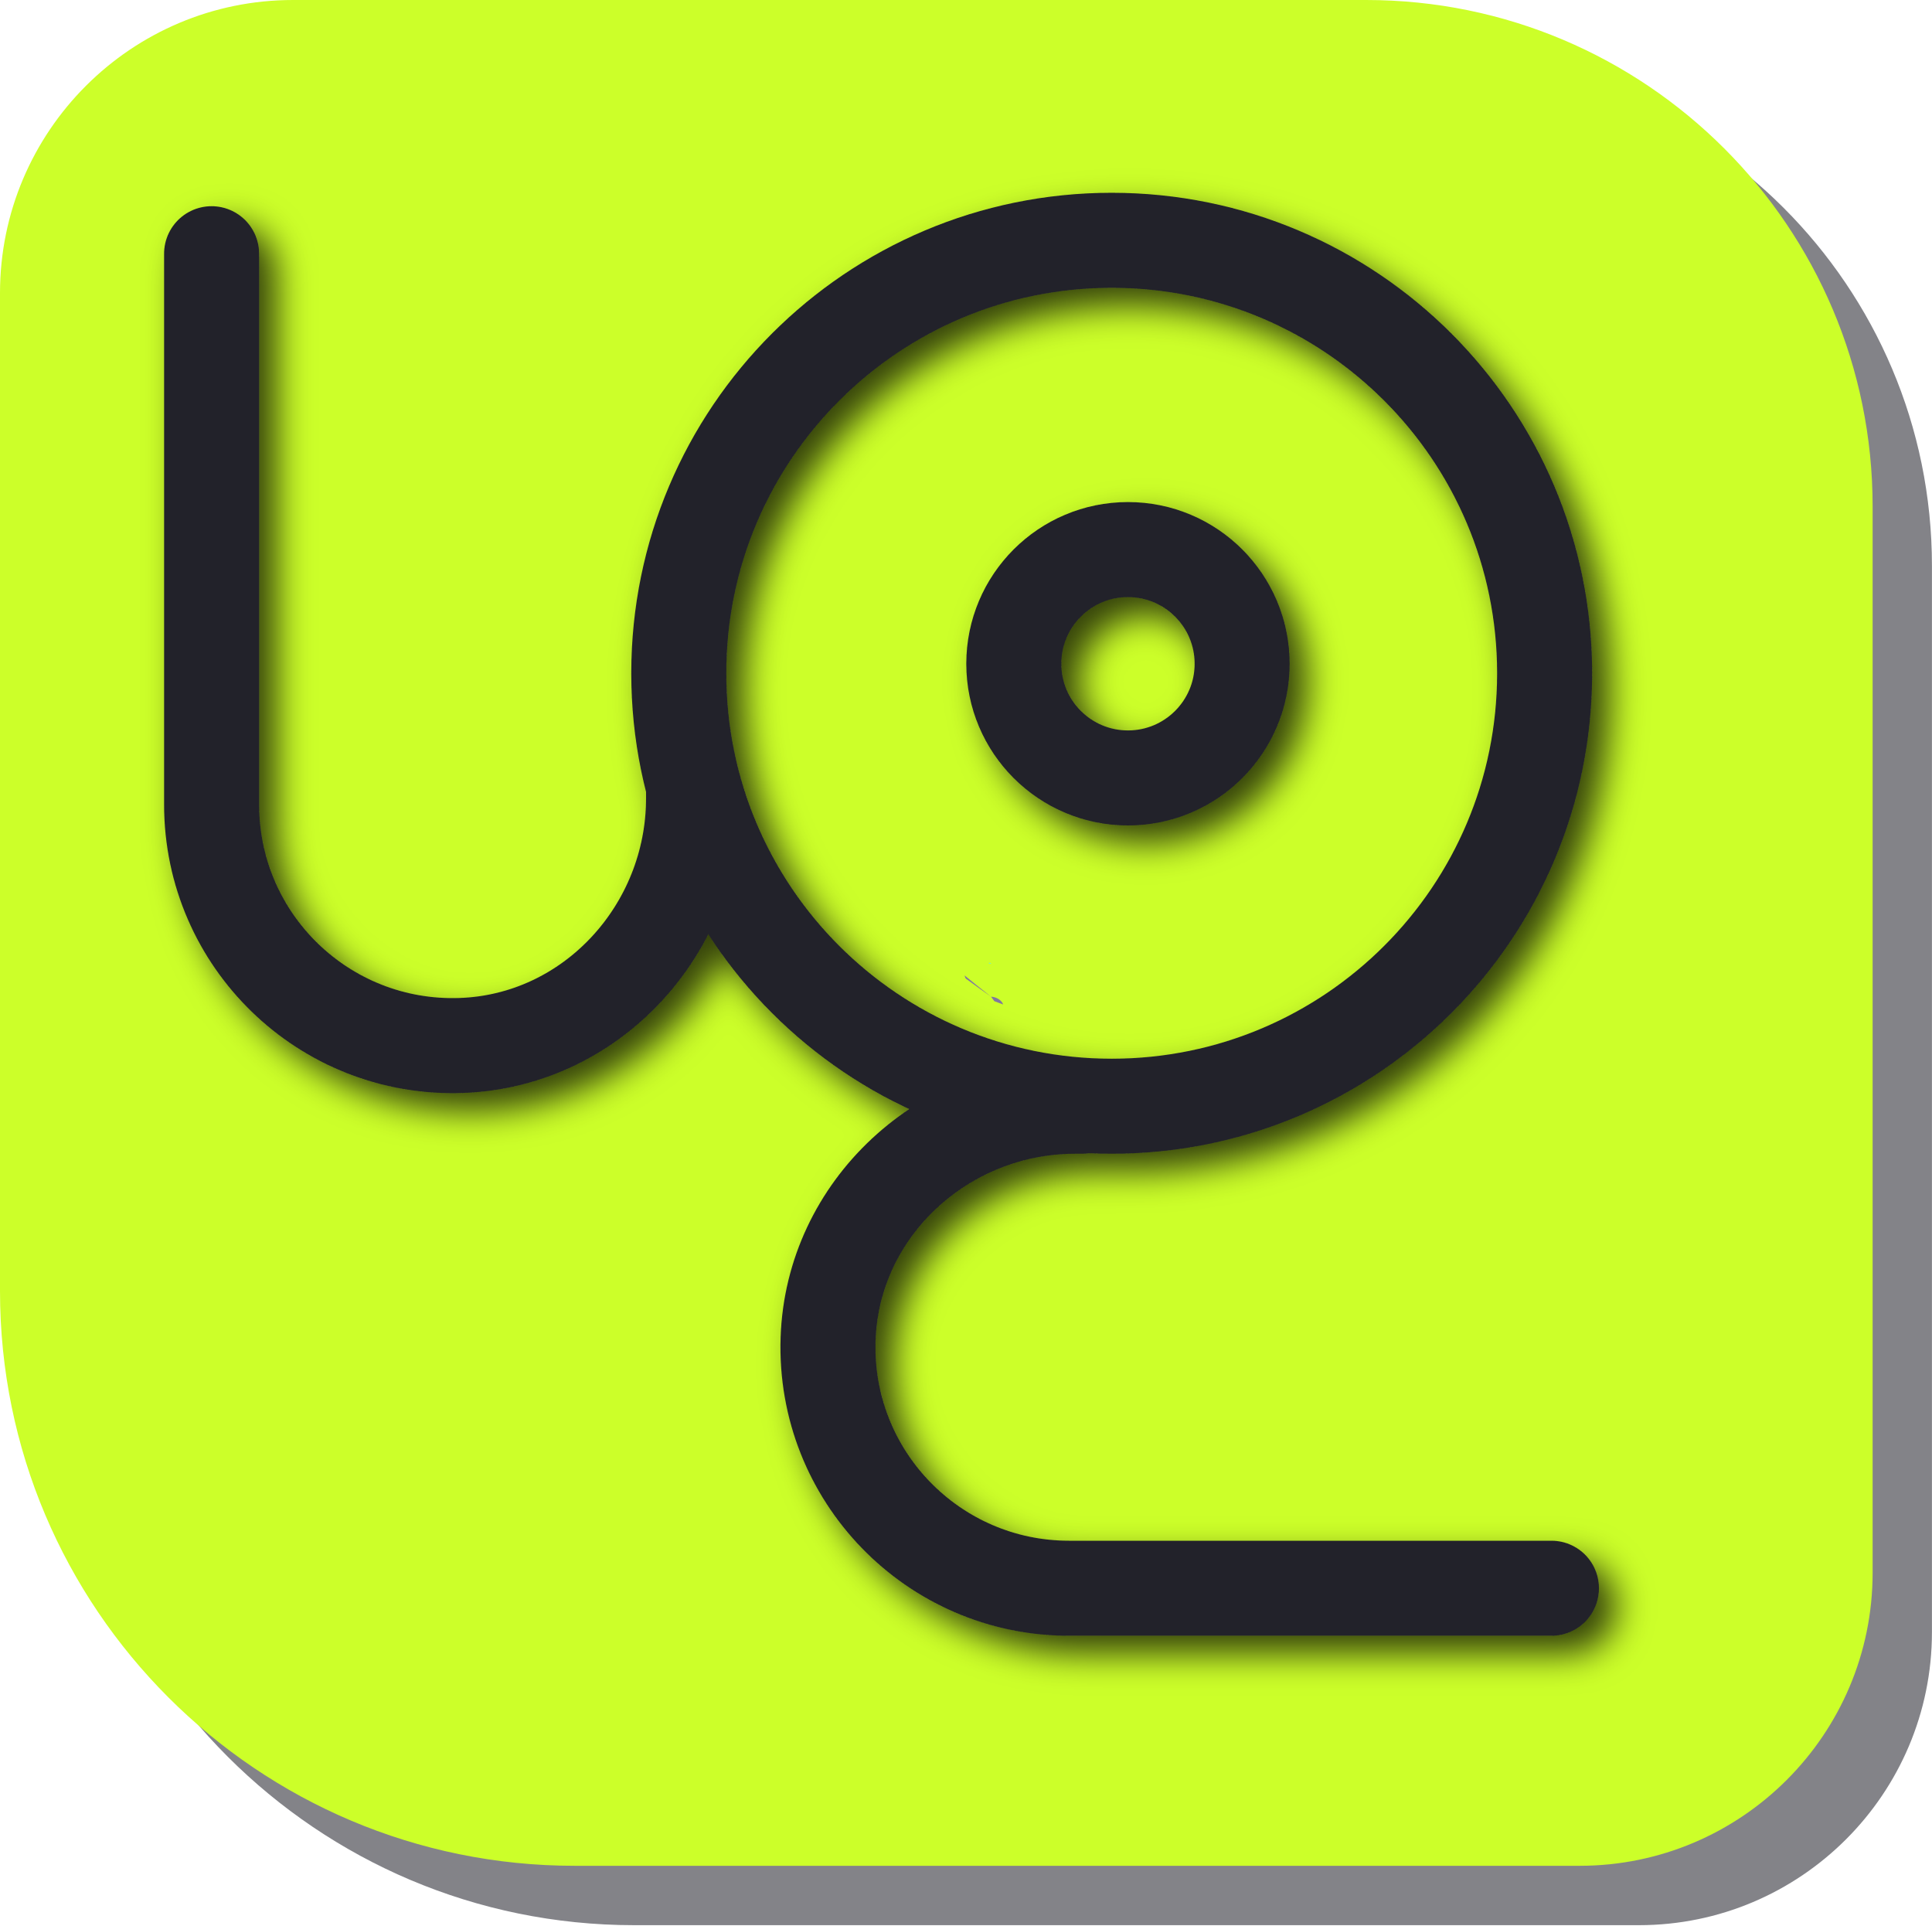
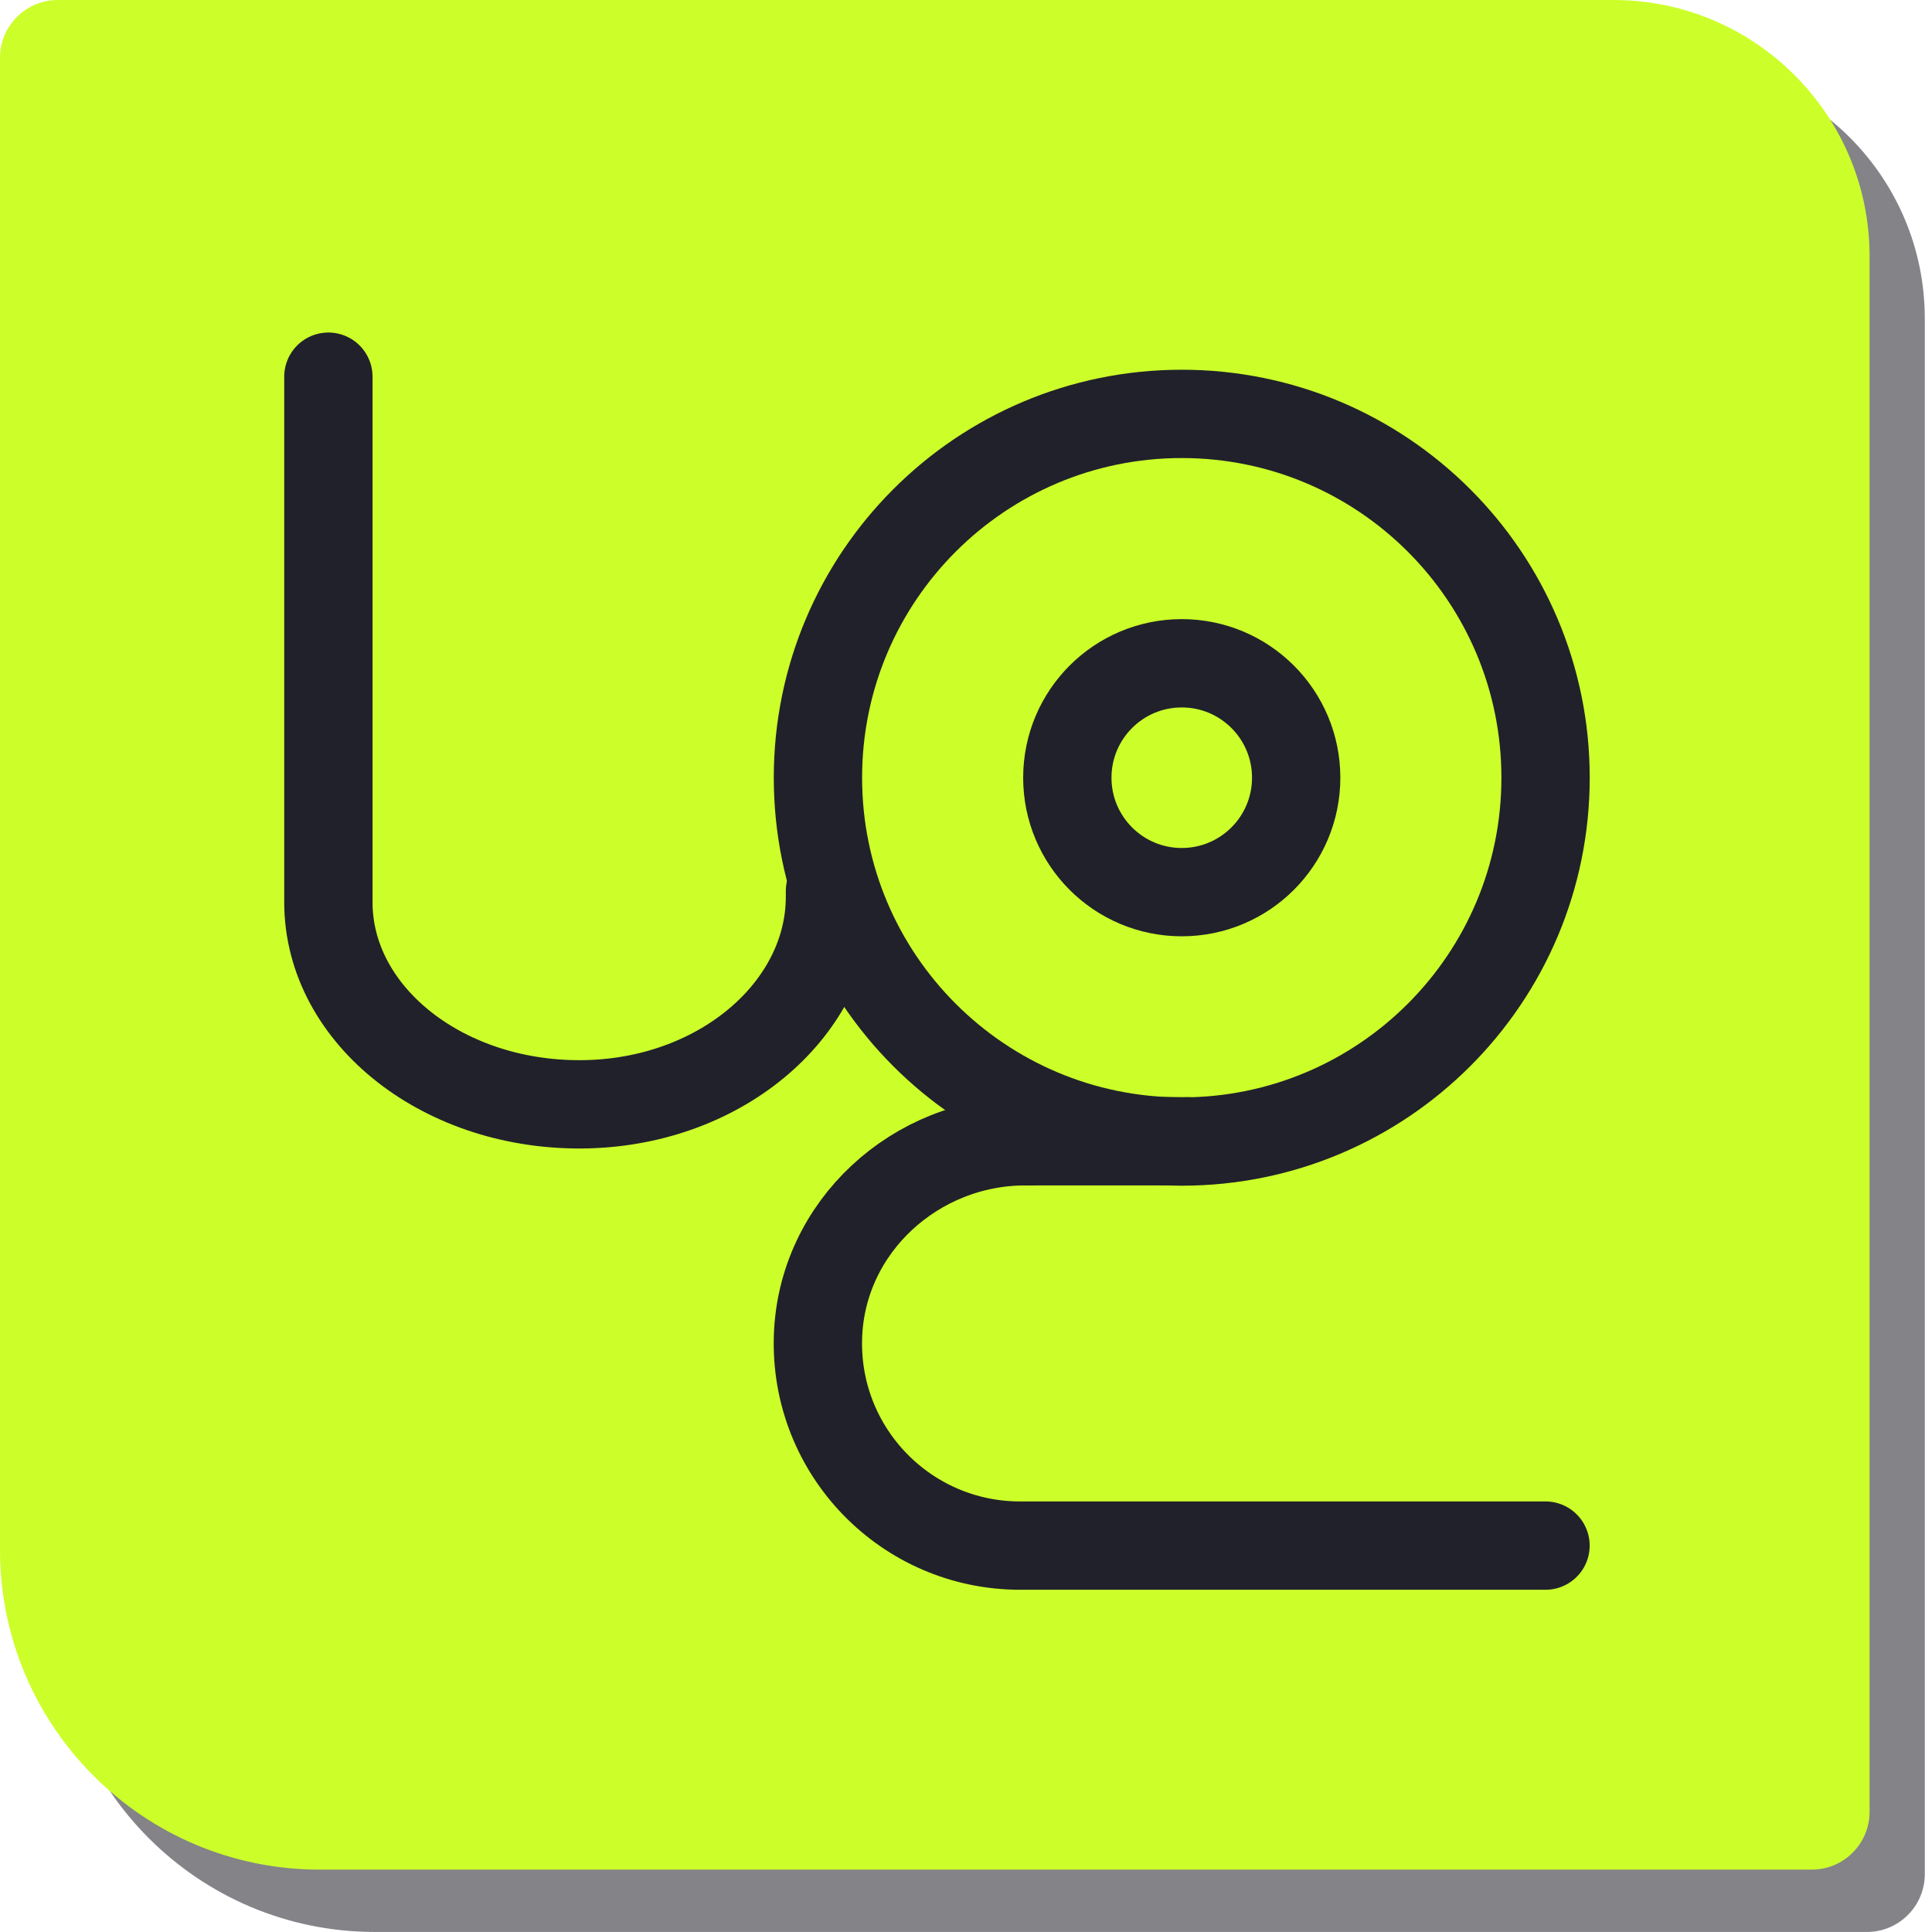
- <svg xmlns="http://www.w3.org/2000/svg" id="Layer_2" width="325.42" height="324.25" viewBox="0 0 325.42 324.25">
+ <svg xmlns="http://www.w3.org/2000/svg" id="Layer_2" width="348.71" height="350" viewBox="0 0 348.71 350">
  <defs>
-     <style>.cls-1{fill:#81789f;}.cls-1,.cls-2,.cls-3,.cls-4{stroke-width:0px;}.cls-2{fill:#21212b;}.cls-5{filter:url(#drop-shadow-1);}.cls-6{stroke-linecap:round;}.cls-6,.cls-7{fill:none;stroke:#21212b;stroke-miterlimit:10;stroke-width:16px;}.cls-3{fill:#ccff29;}.cls-4{fill:#78eec8;}.cls-8{opacity:.56;}</style>
-     <filter id="drop-shadow-1" filterUnits="userSpaceOnUse">
-       <feOffset dx="3" dy="3" />
-       <feGaussianBlur result="blur" stdDeviation="3" />
-       <feFlood flood-color="#000" flood-opacity=".75" />
-       <feComposite in2="blur" operator="in" />
-       <feComposite in="SourceGraphic" />
-     </filter>
+     <style>.cls-1{stroke-linecap:round;}.cls-1,.cls-2{fill:none;stroke:#21212b;stroke-miterlimit:10;stroke-width:16px;}.cls-3{fill:#ccff29;}.cls-3,.cls-4{stroke-width:0px;}.cls-4{fill:#21212b;opacity:.56;}</style>
  </defs>
  <g id="Layer_2-2">
-     <g class="cls-8">
-       <path class="cls-2" d="M59.36,10h180.75c47.08,0,85.3,38.22,85.3,85.3v179.58c0,27.24-22.12,49.36-49.36,49.36H106.8c-53.43,0-96.8-43.38-96.8-96.8V59.36c0-27.24,22.12-49.36,49.36-49.36Z" />
-     </g>
-     <path class="cls-3" d="M49.36,0h180.75C277.19,0,315.42,38.22,315.42,85.3v179.58c0,27.24-22.12,49.36-49.36,49.36H96.8C43.38,314.25,0,270.88,0,217.45V49.36C0,22.12,22.12,0,49.36,0Z" />
-     <path class="cls-1" d="M167.48,168.62c-.19-.25-.37-.51-.56-.76.93.04,1.84.63,2.05,1.32-.5-.19-.99-.37-1.49-.56Z" />
-     <path class="cls-1" d="M162.47,164.28c.68.56,1.37,1.11,2.05,1.67.8.64,1.6,1.27,2.4,1.91-1.41-1-2.82-2-4.21-3.02-.14-.1-.17-.37-.24-.56Z" />
-     <path class="cls-4" d="M166.56,162.29c0-.05,0-.11.02-.16.1.03.21.05.31.08.02.04.03.07.04.11-.12-.01-.25-.02-.37-.03Z" />
-     <g class="cls-5">
-       <path class="cls-6" d="M182.25,186.31h-1.14c-22.06,0-40.89,17.15-41.63,39.2-.77,23.05,17.69,41.98,40.57,41.98h81.27" />
-       <path class="cls-6" d="M116.82,133.31v1.14c0,22.06-17.15,40.89-39.2,41.63-23.05.77-41.98-17.69-41.98-40.57,0-27.7,0-65.08,0-92.78" />
-       <circle class="cls-6" cx="187.25" cy="113.39" r="72.92" />
-       <circle class="cls-7" cx="189.99" cy="111.79" r="19.23" />
-     </g>
+     <path class="cls-4" d="M20.47,11.29h281.82c25.62,0,46.41,20.8,46.41,46.41v281.82c0,5.78-4.69,10.47-10.47,10.47H67.91c-31.96,0-57.91-25.95-57.91-57.91V21.76c0-5.78,4.69-10.47,10.47-10.47Z" />
+     <path class="cls-3" d="M10.47,0h281.82c25.62,0,46.41,20.8,46.41,46.41v281.82c0,5.78-4.69,10.47-10.47,10.47H57.91c-31.96,0-57.91-25.95-57.91-57.91V10.47C0,4.69,4.69,0,10.47,0Z" />
+     <path class="cls-1" d="M150.36,161.44v1.03c0,19.91-19.2,36.9-43.88,37.57-25.8.69-46.99-15.96-46.99-36.61v-95.19" />
+     <circle class="cls-1" cx="214.09" cy="140.89" r="65.91" />
+     <path class="cls-1" d="M186.79,206.75h-1.03c-19.91,0-36.9,15.48-37.57,35.37-.69,20.8,15.96,37.88,36.61,37.88h95.19" />
+     <line class="cls-1" x1="184.81" y1="206.75" x2="215.13" y2="206.75" />
+     <circle class="cls-2" cx="214.09" cy="140.89" r="20.73" />
  </g>
</svg>
